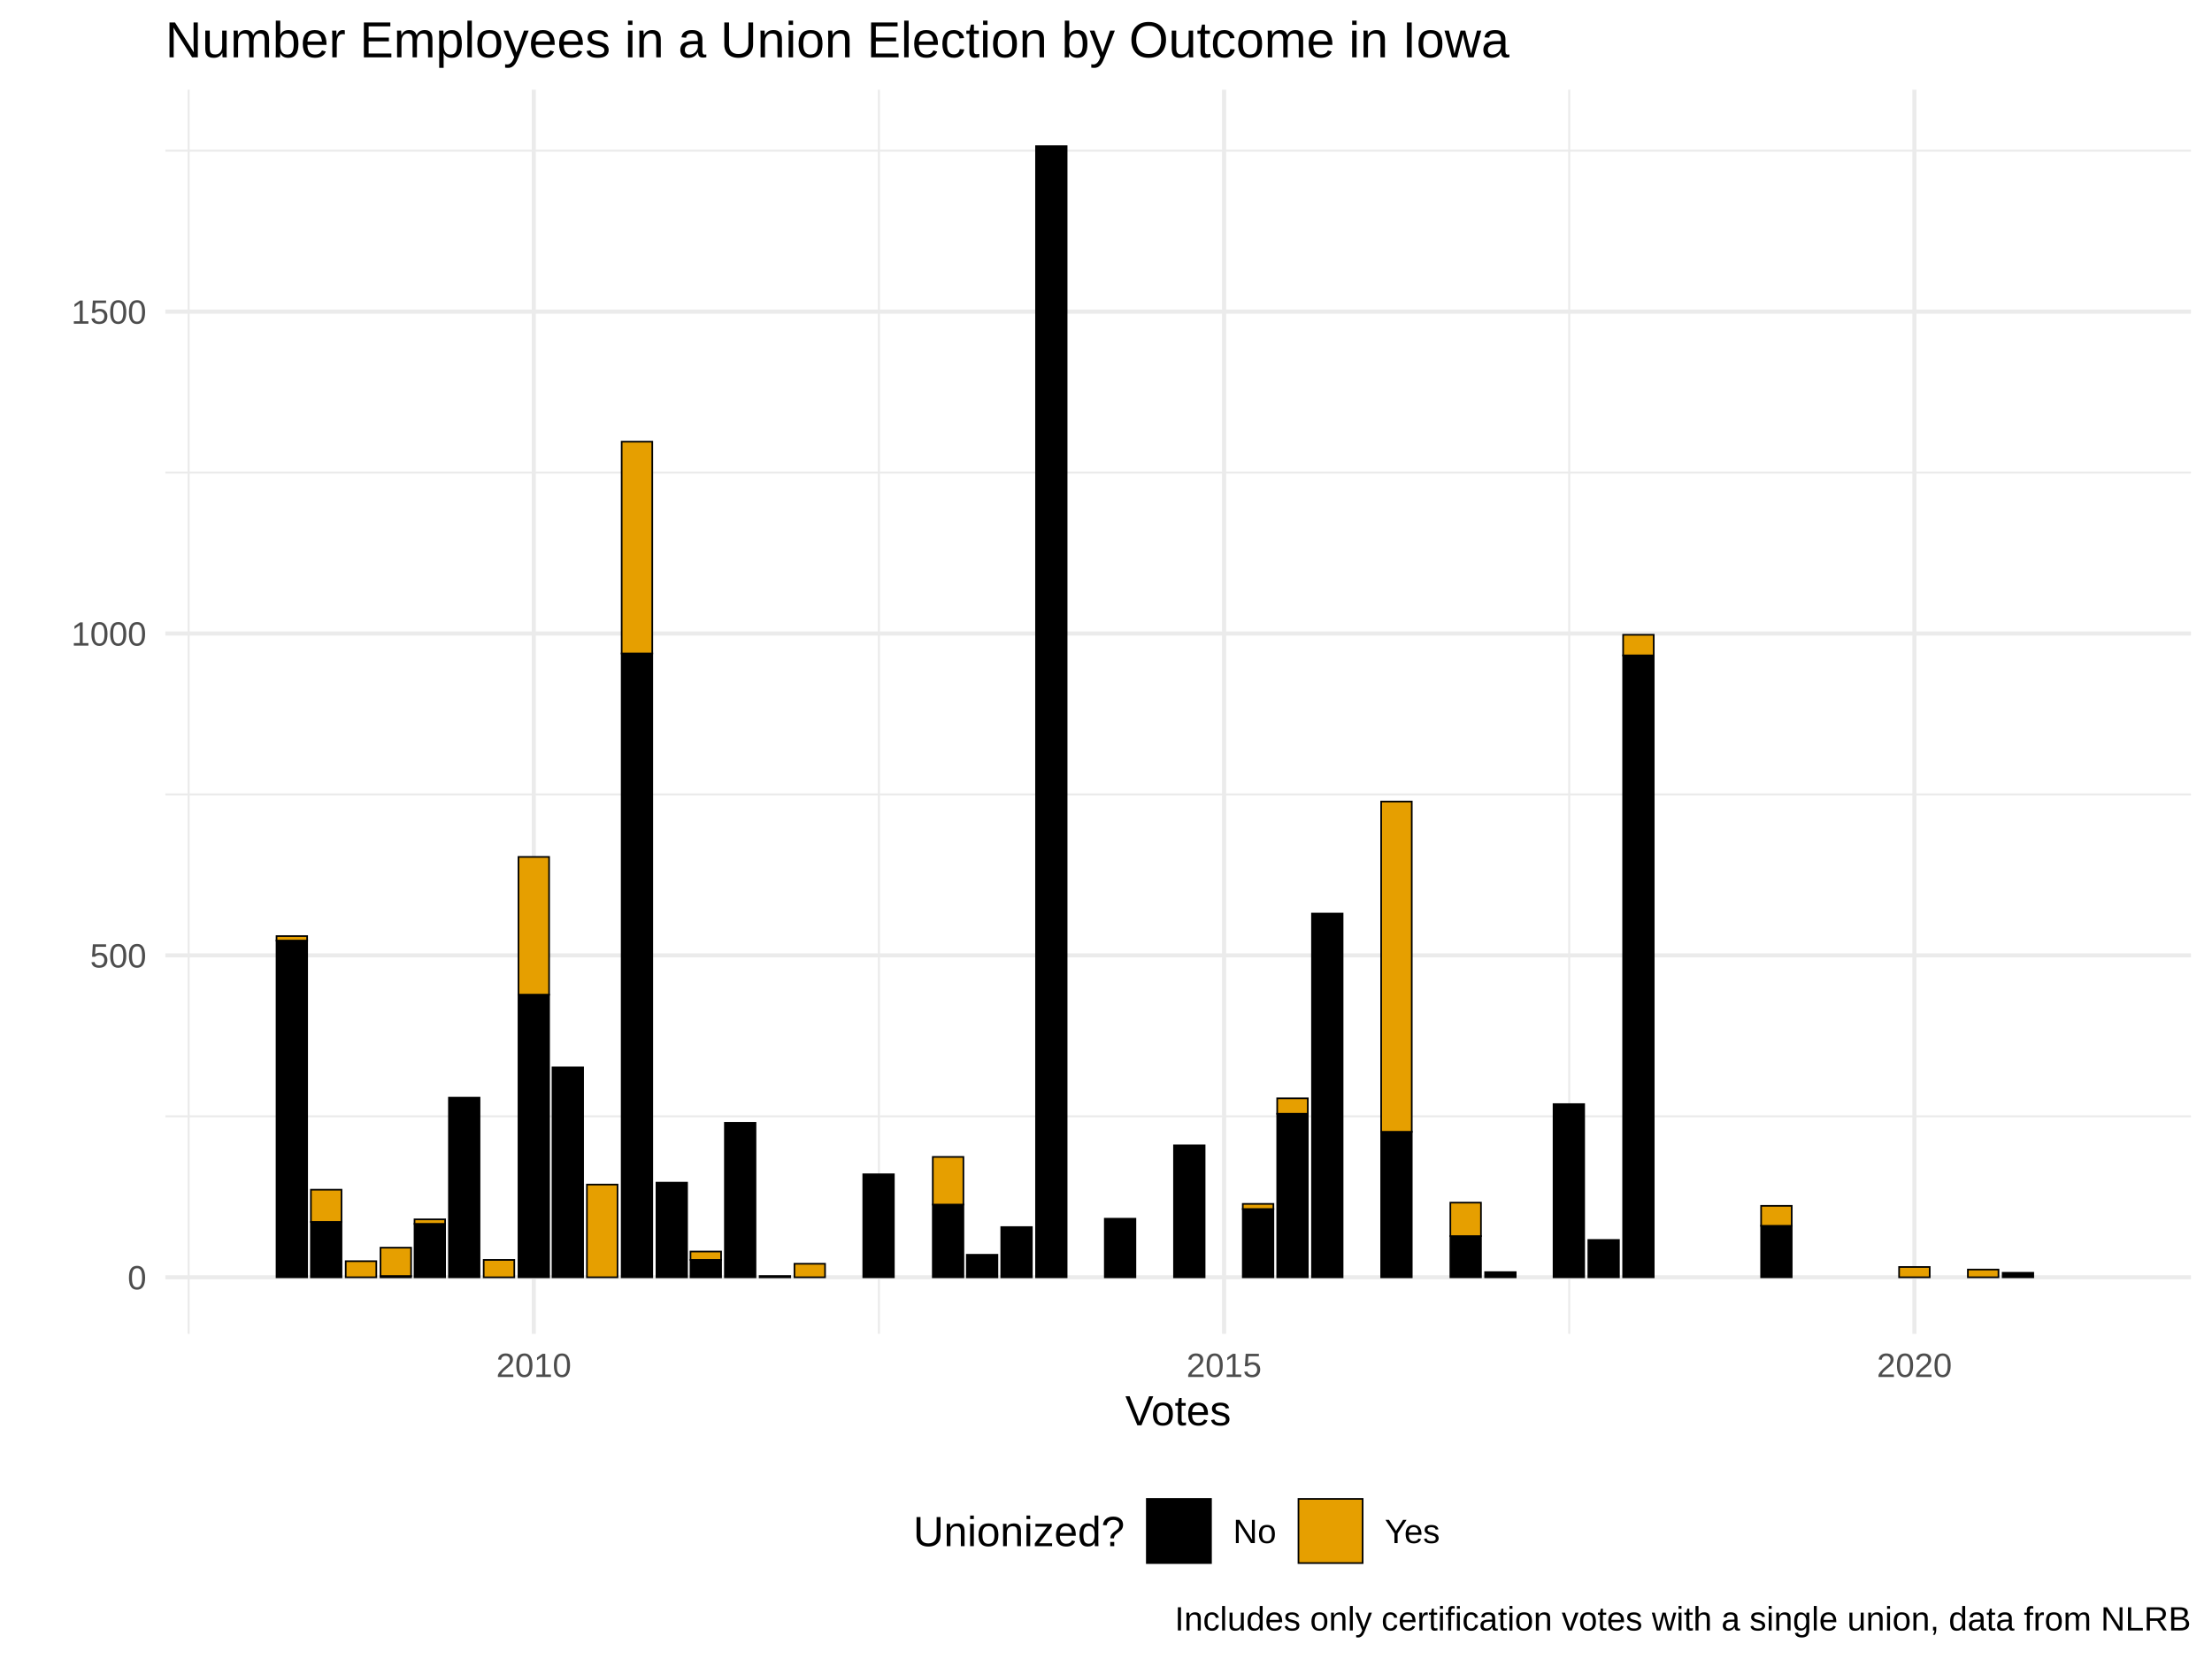
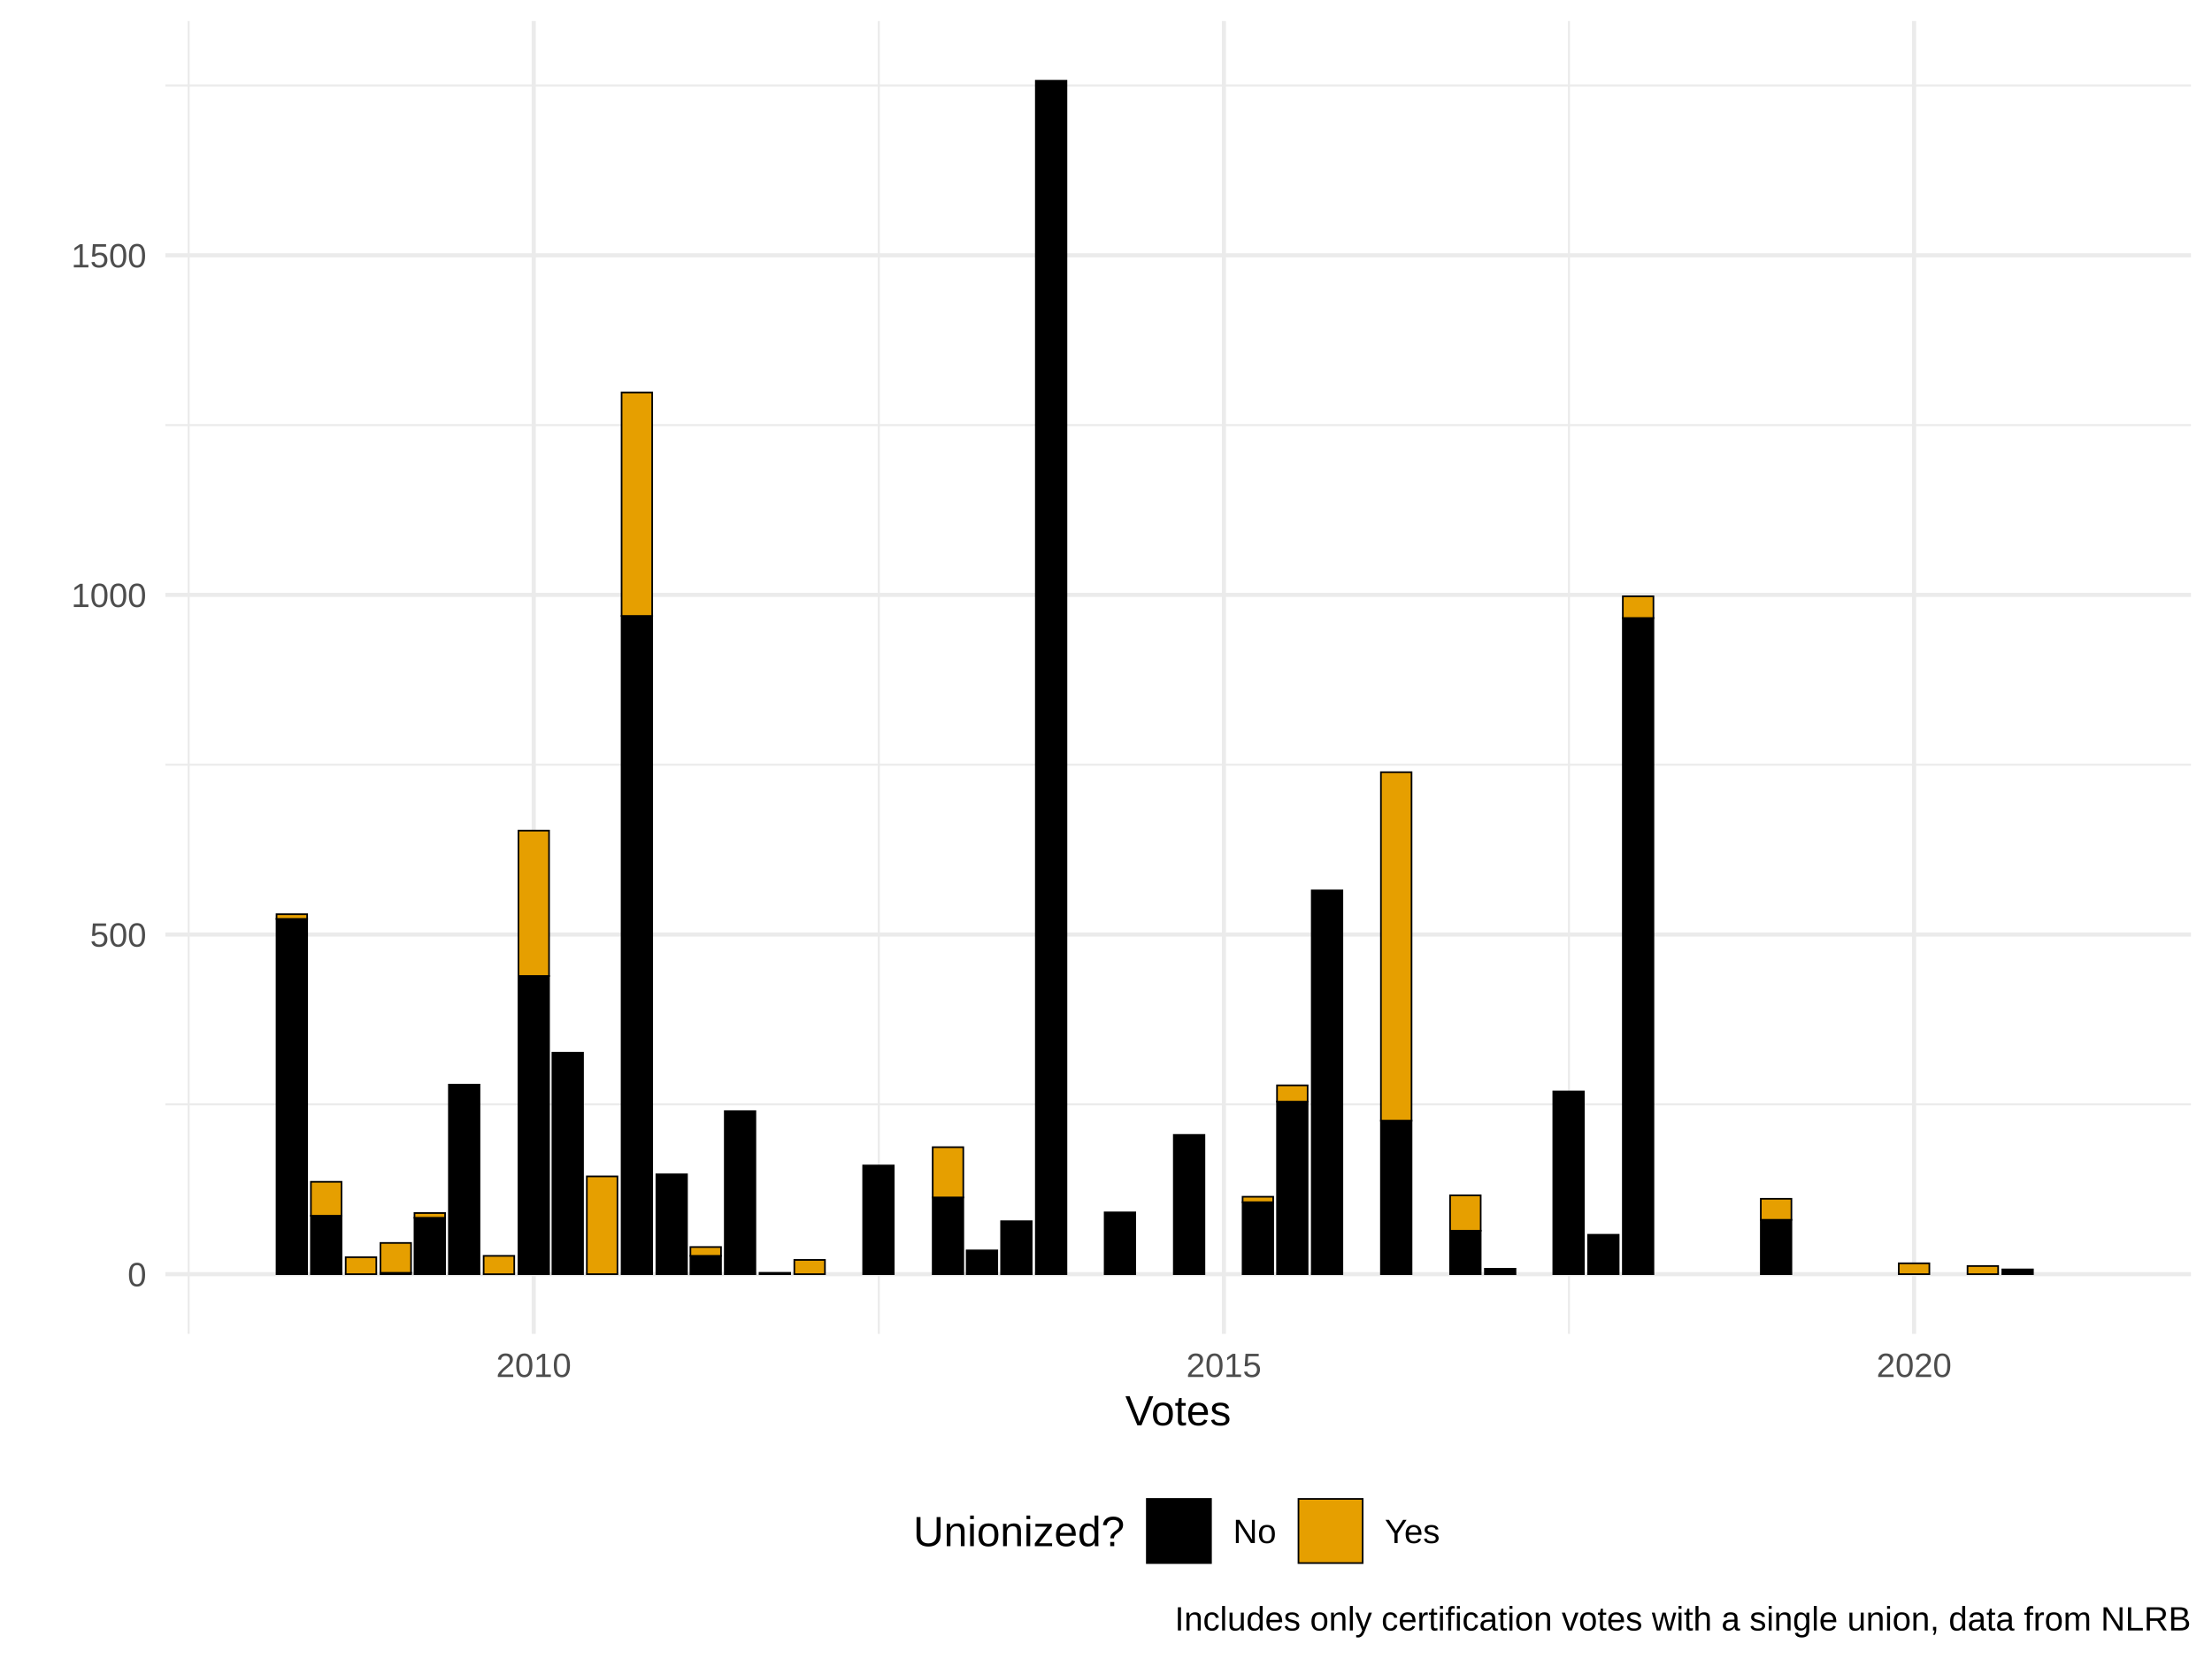
<svg xmlns="http://www.w3.org/2000/svg" class="svglite" width="576.00pt" height="432.00pt" viewBox="0 0 576.00 432.00">
  <defs>
    <style type="text/css">
    .svglite line, .svglite polyline, .svglite polygon, .svglite path, .svglite rect, .svglite circle {
      fill: none;
      stroke: #000000;
      stroke-linecap: round;
      stroke-linejoin: round;
      stroke-miterlimit: 10.00;
    }
  </style>
  </defs>
  <rect width="100%" height="100%" style="stroke: none; fill: #FFFFFF;" />
  <defs>
    <clipPath id="cpMC4wMHw1NzYuMDB8MC4wMHw0MzIuMDA=">
      <rect x="0.00" y="0.00" width="576.00" height="432.00" />
    </clipPath>
  </defs>
  <g clip-path="url(#cpMC4wMHw1NzYuMDB8MC4wMHw0MzIuMDA=)">
</g>
  <defs>
-     <clipPath id="cpNDMuMDZ8NTcwLjUyfDIzLjM0fDM0Ny4zMw==">
-       <rect x="43.06" y="23.34" width="527.46" height="323.99" />
+     <clipPath id="cpNDMuMDZ8NTcwLjUyfDUuNDh8MzQ3LjMz">
+       <rect x="43.06" y="5.48" width="527.46" height="341.85" />
    </clipPath>
  </defs>
-   <g clip-path="url(#cpNDMuMDZ8NTcwLjUyfDIzLjM0fDM0Ny4zMw==)">
-     <polyline points="43.06,290.69 570.52,290.69 " style="stroke-width: 0.53; stroke: #EBEBEB; stroke-linecap: butt;" />
-     <polyline points="43.06,206.87 570.52,206.87 " style="stroke-width: 0.53; stroke: #EBEBEB; stroke-linecap: butt;" />
-     <polyline points="43.06,123.06 570.52,123.06 " style="stroke-width: 0.53; stroke: #EBEBEB; stroke-linecap: butt;" />
-     <polyline points="43.06,39.24 570.52,39.24 " style="stroke-width: 0.53; stroke: #EBEBEB; stroke-linecap: butt;" />
-     <polyline points="49.12,347.33 49.12,23.34 " style="stroke-width: 0.53; stroke: #EBEBEB; stroke-linecap: butt;" />
-     <polyline points="228.87,347.33 228.87,23.34 " style="stroke-width: 0.53; stroke: #EBEBEB; stroke-linecap: butt;" />
-     <polyline points="408.63,347.33 408.63,23.34 " style="stroke-width: 0.53; stroke: #EBEBEB; stroke-linecap: butt;" />
-     <polyline points="43.06,332.60 570.52,332.60 " style="stroke-width: 1.07; stroke: #EBEBEB; stroke-linecap: butt;" />
-     <polyline points="43.06,248.78 570.52,248.78 " style="stroke-width: 1.07; stroke: #EBEBEB; stroke-linecap: butt;" />
-     <polyline points="43.06,164.97 570.52,164.97 " style="stroke-width: 1.07; stroke: #EBEBEB; stroke-linecap: butt;" />
-     <polyline points="43.06,81.15 570.52,81.15 " style="stroke-width: 1.07; stroke: #EBEBEB; stroke-linecap: butt;" />
-     <polyline points="139.00,347.33 139.00,23.34 " style="stroke-width: 1.07; stroke: #EBEBEB; stroke-linecap: butt;" />
-     <polyline points="318.75,347.33 318.75,23.34 " style="stroke-width: 1.07; stroke: #EBEBEB; stroke-linecap: butt;" />
-     <polyline points="498.51,347.33 498.51,23.34 " style="stroke-width: 1.07; stroke: #EBEBEB; stroke-linecap: butt;" />
-     <rect x="72.01" y="244.93" width="7.97" height="87.67" style="stroke-width: 0.43; stroke-linecap: square; stroke-linejoin: miter; fill: #000000;" />
-     <rect x="80.96" y="318.19" width="7.97" height="14.42" style="stroke-width: 0.43; stroke-linecap: square; stroke-linejoin: miter; fill: #000000;" />
-     <rect x="99.08" y="332.27" width="7.97" height="0.34" style="stroke-width: 0.43; stroke-linecap: square; stroke-linejoin: miter; fill: #000000;" />
-     <rect x="107.94" y="318.69" width="7.97" height="13.91" style="stroke-width: 0.43; stroke-linecap: square; stroke-linejoin: miter; fill: #000000;" />
-     <rect x="116.90" y="285.83" width="7.97" height="46.77" style="stroke-width: 0.43; stroke-linecap: square; stroke-linejoin: miter; fill: #000000;" />
-     <rect x="135.01" y="259.01" width="7.97" height="73.59" style="stroke-width: 0.43; stroke-linecap: square; stroke-linejoin: miter; fill: #000000;" />
-     <rect x="143.87" y="277.95" width="7.97" height="54.65" style="stroke-width: 0.43; stroke-linecap: square; stroke-linejoin: miter; fill: #000000;" />
-     <rect x="161.88" y="170.16" width="7.97" height="162.44" style="stroke-width: 0.43; stroke-linecap: square; stroke-linejoin: miter; fill: #000000;" />
-     <rect x="170.94" y="307.96" width="7.97" height="24.64" style="stroke-width: 0.43; stroke-linecap: square; stroke-linejoin: miter; fill: #000000;" />
-     <rect x="179.80" y="328.08" width="7.97" height="4.53" style="stroke-width: 0.43; stroke-linecap: square; stroke-linejoin: miter; fill: #000000;" />
-     <rect x="188.76" y="292.37" width="7.97" height="40.23" style="stroke-width: 0.43; stroke-linecap: square; stroke-linejoin: miter; fill: #000000;" />
-     <rect x="224.79" y="305.78" width="7.97" height="26.82" style="stroke-width: 0.43; stroke-linecap: square; stroke-linejoin: miter; fill: #000000;" />
-     <rect x="242.90" y="313.66" width="7.97" height="18.94" style="stroke-width: 0.43; stroke-linecap: square; stroke-linejoin: miter; fill: #000000;" />
-     <rect x="251.76" y="326.74" width="7.97" height="5.87" style="stroke-width: 0.43; stroke-linecap: square; stroke-linejoin: miter; fill: #000000;" />
-     <rect x="260.72" y="319.53" width="7.97" height="13.08" style="stroke-width: 0.43; stroke-linecap: square; stroke-linejoin: miter; fill: #000000;" />
-     <rect x="269.78" y="38.06" width="7.97" height="294.54" style="stroke-width: 0.43; stroke-linecap: square; stroke-linejoin: miter; fill: #000000;" />
-     <rect x="287.69" y="317.35" width="7.97" height="15.26" style="stroke-width: 0.43; stroke-linecap: square; stroke-linejoin: miter; fill: #000000;" />
-     <rect x="305.71" y="298.24" width="7.97" height="34.37" style="stroke-width: 0.43; stroke-linecap: square; stroke-linejoin: miter; fill: #000000;" />
-     <rect x="323.62" y="314.83" width="7.97" height="17.77" style="stroke-width: 0.43; stroke-linecap: square; stroke-linejoin: miter; fill: #000000;" />
-     <rect x="332.58" y="290.02" width="7.97" height="42.58" style="stroke-width: 0.43; stroke-linecap: square; stroke-linejoin: miter; fill: #000000;" />
-     <rect x="341.64" y="237.89" width="7.97" height="94.72" style="stroke-width: 0.43; stroke-linecap: square; stroke-linejoin: miter; fill: #000000;" />
-     <rect x="359.65" y="294.72" width="7.97" height="37.89" style="stroke-width: 0.43; stroke-linecap: square; stroke-linejoin: miter; fill: #000000;" />
-     <rect x="377.67" y="321.87" width="7.97" height="10.73" style="stroke-width: 0.43; stroke-linecap: square; stroke-linejoin: miter; fill: #000000;" />
-     <rect x="386.72" y="331.26" width="7.97" height="1.34" style="stroke-width: 0.43; stroke-linecap: square; stroke-linejoin: miter; fill: #000000;" />
-     <rect x="404.54" y="287.51" width="7.97" height="45.09" style="stroke-width: 0.43; stroke-linecap: square; stroke-linejoin: miter; fill: #000000;" />
-     <rect x="413.60" y="322.88" width="7.97" height="9.72" style="stroke-width: 0.43; stroke-linecap: square; stroke-linejoin: miter; fill: #000000;" />
-     <rect x="422.66" y="170.66" width="7.97" height="161.94" style="stroke-width: 0.43; stroke-linecap: square; stroke-linejoin: miter; fill: #000000;" />
-     <rect x="458.59" y="319.19" width="7.97" height="13.41" style="stroke-width: 0.43; stroke-linecap: square; stroke-linejoin: miter; fill: #000000;" />
-     <rect x="521.49" y="331.43" width="7.97" height="1.17" style="stroke-width: 0.43; stroke-linecap: square; stroke-linejoin: miter; fill: #000000;" />
-     <rect x="72.01" y="243.76" width="7.97" height="1.17" style="stroke-width: 0.43; stroke-linecap: square; stroke-linejoin: miter; fill: #E69F00;" />
-     <rect x="80.96" y="309.80" width="7.97" height="8.38" style="stroke-width: 0.43; stroke-linecap: square; stroke-linejoin: miter; fill: #E69F00;" />
-     <rect x="90.02" y="328.41" width="7.97" height="4.19" style="stroke-width: 0.43; stroke-linecap: square; stroke-linejoin: miter; fill: #E69F00;" />
-     <rect x="99.08" y="324.89" width="7.97" height="7.38" style="stroke-width: 0.43; stroke-linecap: square; stroke-linejoin: miter; fill: #E69F00;" />
-     <rect x="107.94" y="317.52" width="7.97" height="1.17" style="stroke-width: 0.43; stroke-linecap: square; stroke-linejoin: miter; fill: #E69F00;" />
-     <rect x="125.95" y="328.08" width="7.97" height="4.53" style="stroke-width: 0.43; stroke-linecap: square; stroke-linejoin: miter; fill: #E69F00;" />
-     <rect x="135.01" y="223.14" width="7.97" height="35.87" style="stroke-width: 0.43; stroke-linecap: square; stroke-linejoin: miter; fill: #E69F00;" />
-     <rect x="152.83" y="308.46" width="7.97" height="24.14" style="stroke-width: 0.43; stroke-linecap: square; stroke-linejoin: miter; fill: #E69F00;" />
-     <rect x="161.88" y="115.01" width="7.97" height="55.15" style="stroke-width: 0.43; stroke-linecap: square; stroke-linejoin: miter; fill: #E69F00;" />
-     <rect x="179.80" y="325.90" width="7.97" height="2.18" style="stroke-width: 0.43; stroke-linecap: square; stroke-linejoin: miter; fill: #E69F00;" />
-     <rect x="197.81" y="332.27" width="7.97" height="0.34" style="stroke-width: 0.43; stroke-linecap: square; stroke-linejoin: miter; fill: #E69F00;" />
-     <rect x="206.87" y="329.08" width="7.97" height="3.52" style="stroke-width: 0.43; stroke-linecap: square; stroke-linejoin: miter; fill: #E69F00;" />
-     <rect x="242.90" y="301.26" width="7.97" height="12.41" style="stroke-width: 0.43; stroke-linecap: square; stroke-linejoin: miter; fill: #E69F00;" />
-     <rect x="323.62" y="313.49" width="7.97" height="1.34" style="stroke-width: 0.43; stroke-linecap: square; stroke-linejoin: miter; fill: #E69F00;" />
-     <rect x="332.58" y="286.00" width="7.97" height="4.02" style="stroke-width: 0.43; stroke-linecap: square; stroke-linejoin: miter; fill: #E69F00;" />
-     <rect x="359.65" y="208.72" width="7.97" height="86.00" style="stroke-width: 0.43; stroke-linecap: square; stroke-linejoin: miter; fill: #E69F00;" />
-     <rect x="377.67" y="313.16" width="7.97" height="8.72" style="stroke-width: 0.43; stroke-linecap: square; stroke-linejoin: miter; fill: #E69F00;" />
-     <rect x="422.66" y="165.30" width="7.97" height="5.36" style="stroke-width: 0.43; stroke-linecap: square; stroke-linejoin: miter; fill: #E69F00;" />
-     <rect x="458.59" y="314.00" width="7.97" height="5.20" style="stroke-width: 0.43; stroke-linecap: square; stroke-linejoin: miter; fill: #E69F00;" />
-     <rect x="494.52" y="329.92" width="7.97" height="2.68" style="stroke-width: 0.43; stroke-linecap: square; stroke-linejoin: miter; fill: #E69F00;" />
-     <rect x="512.43" y="330.59" width="7.97" height="2.01" style="stroke-width: 0.43; stroke-linecap: square; stroke-linejoin: miter; fill: #E69F00;" />
+   <g clip-path="url(#cpNDMuMDZ8NTcwLjUyfDUuNDh8MzQ3LjMz)">
+     <polyline points="43.06,287.57 570.52,287.57 " style="stroke-width: 0.53; stroke: #EBEBEB; stroke-linecap: butt;" />
+     <polyline points="43.06,199.13 570.52,199.13 " style="stroke-width: 0.53; stroke: #EBEBEB; stroke-linecap: butt;" />
+     <polyline points="43.06,110.69 570.52,110.69 " style="stroke-width: 0.53; stroke: #EBEBEB; stroke-linecap: butt;" />
+     <polyline points="43.06,22.26 570.52,22.26 " style="stroke-width: 0.53; stroke: #EBEBEB; stroke-linecap: butt;" />
+     <polyline points="49.12,347.33 49.12,5.48 " style="stroke-width: 0.53; stroke: #EBEBEB; stroke-linecap: butt;" />
+     <polyline points="228.84,347.33 228.84,5.48 " style="stroke-width: 0.53; stroke: #EBEBEB; stroke-linecap: butt;" />
+     <polyline points="408.56,347.33 408.56,5.48 " style="stroke-width: 0.53; stroke: #EBEBEB; stroke-linecap: butt;" />
+     <polyline points="43.06,331.79 570.52,331.79 " style="stroke-width: 1.07; stroke: #EBEBEB; stroke-linecap: butt;" />
+     <polyline points="43.06,243.35 570.52,243.35 " style="stroke-width: 1.07; stroke: #EBEBEB; stroke-linecap: butt;" />
+     <polyline points="43.06,154.91 570.52,154.91 " style="stroke-width: 1.07; stroke: #EBEBEB; stroke-linecap: butt;" />
+     <polyline points="43.06,66.48 570.52,66.48 " style="stroke-width: 1.07; stroke: #EBEBEB; stroke-linecap: butt;" />
+     <polyline points="138.98,347.33 138.98,5.48 " style="stroke-width: 1.07; stroke: #EBEBEB; stroke-linecap: butt;" />
+     <polyline points="318.70,347.33 318.70,5.48 " style="stroke-width: 1.07; stroke: #EBEBEB; stroke-linecap: butt;" />
+     <polyline points="498.42,347.33 498.42,5.48 " style="stroke-width: 1.07; stroke: #EBEBEB; stroke-linecap: butt;" />
+     <rect x="72.01" y="239.28" width="7.97" height="92.51" style="stroke-width: 0.43; stroke-linecap: square; stroke-linejoin: miter; fill: #000000;" />
+     <rect x="80.96" y="316.58" width="7.97" height="15.21" style="stroke-width: 0.43; stroke-linecap: square; stroke-linejoin: miter; fill: #000000;" />
+     <rect x="99.07" y="331.44" width="7.97" height="0.35" style="stroke-width: 0.43; stroke-linecap: square; stroke-linejoin: miter; fill: #000000;" />
+     <rect x="107.93" y="317.11" width="7.97" height="14.68" style="stroke-width: 0.43; stroke-linecap: square; stroke-linejoin: miter; fill: #000000;" />
+     <rect x="116.89" y="282.44" width="7.97" height="49.35" style="stroke-width: 0.43; stroke-linecap: square; stroke-linejoin: miter; fill: #000000;" />
+     <rect x="135.00" y="254.14" width="7.97" height="77.65" style="stroke-width: 0.43; stroke-linecap: square; stroke-linejoin: miter; fill: #000000;" />
+     <rect x="143.85" y="274.13" width="7.97" height="57.66" style="stroke-width: 0.43; stroke-linecap: square; stroke-linejoin: miter; fill: #000000;" />
+     <rect x="161.86" y="160.40" width="7.97" height="171.39" style="stroke-width: 0.43; stroke-linecap: square; stroke-linejoin: miter; fill: #000000;" />
+     <rect x="170.92" y="305.79" width="7.97" height="26.00" style="stroke-width: 0.43; stroke-linecap: square; stroke-linejoin: miter; fill: #000000;" />
+     <rect x="179.78" y="327.02" width="7.97" height="4.78" style="stroke-width: 0.43; stroke-linecap: square; stroke-linejoin: miter; fill: #000000;" />
+     <rect x="188.73" y="289.34" width="7.97" height="42.45" style="stroke-width: 0.43; stroke-linecap: square; stroke-linejoin: miter; fill: #000000;" />
+     <rect x="224.76" y="303.49" width="7.97" height="28.30" style="stroke-width: 0.43; stroke-linecap: square; stroke-linejoin: miter; fill: #000000;" />
+     <rect x="242.87" y="311.80" width="7.97" height="19.99" style="stroke-width: 0.43; stroke-linecap: square; stroke-linejoin: miter; fill: #000000;" />
+     <rect x="251.72" y="325.60" width="7.97" height="6.19" style="stroke-width: 0.43; stroke-linecap: square; stroke-linejoin: miter; fill: #000000;" />
+     <rect x="260.68" y="318.00" width="7.97" height="13.80" style="stroke-width: 0.43; stroke-linecap: square; stroke-linejoin: miter; fill: #000000;" />
+     <rect x="269.73" y="21.02" width="7.97" height="310.77" style="stroke-width: 0.43; stroke-linecap: square; stroke-linejoin: miter; fill: #000000;" />
+     <rect x="287.65" y="315.70" width="7.97" height="16.10" style="stroke-width: 0.43; stroke-linecap: square; stroke-linejoin: miter; fill: #000000;" />
+     <rect x="305.66" y="295.53" width="7.97" height="36.26" style="stroke-width: 0.43; stroke-linecap: square; stroke-linejoin: miter; fill: #000000;" />
+     <rect x="323.57" y="313.04" width="7.97" height="18.75" style="stroke-width: 0.43; stroke-linecap: square; stroke-linejoin: miter; fill: #000000;" />
+     <rect x="332.53" y="286.86" width="7.97" height="44.93" style="stroke-width: 0.43; stroke-linecap: square; stroke-linejoin: miter; fill: #000000;" />
+     <rect x="341.58" y="231.86" width="7.97" height="99.94" style="stroke-width: 0.43; stroke-linecap: square; stroke-linejoin: miter; fill: #000000;" />
+     <rect x="359.59" y="291.82" width="7.97" height="39.97" style="stroke-width: 0.43; stroke-linecap: square; stroke-linejoin: miter; fill: #000000;" />
+     <rect x="377.60" y="320.47" width="7.97" height="11.32" style="stroke-width: 0.43; stroke-linecap: square; stroke-linejoin: miter; fill: #000000;" />
+     <rect x="386.66" y="330.38" width="7.97" height="1.42" style="stroke-width: 0.43; stroke-linecap: square; stroke-linejoin: miter; fill: #000000;" />
+     <rect x="404.47" y="284.21" width="7.97" height="47.58" style="stroke-width: 0.43; stroke-linecap: square; stroke-linejoin: miter; fill: #000000;" />
+     <rect x="413.53" y="321.53" width="7.97" height="10.26" style="stroke-width: 0.43; stroke-linecap: square; stroke-linejoin: miter; fill: #000000;" />
+     <rect x="422.58" y="160.93" width="7.97" height="170.86" style="stroke-width: 0.43; stroke-linecap: square; stroke-linejoin: miter; fill: #000000;" />
+     <rect x="458.51" y="317.64" width="7.97" height="14.15" style="stroke-width: 0.43; stroke-linecap: square; stroke-linejoin: miter; fill: #000000;" />
+     <rect x="521.40" y="330.55" width="7.97" height="1.24" style="stroke-width: 0.43; stroke-linecap: square; stroke-linejoin: miter; fill: #000000;" />
+     <rect x="72.01" y="238.05" width="7.97" height="1.24" style="stroke-width: 0.43; stroke-linecap: square; stroke-linejoin: miter; fill: #E69F00;" />
+     <rect x="80.96" y="307.74" width="7.97" height="8.84" style="stroke-width: 0.43; stroke-linecap: square; stroke-linejoin: miter; fill: #E69F00;" />
+     <rect x="90.02" y="327.37" width="7.97" height="4.42" style="stroke-width: 0.43; stroke-linecap: square; stroke-linejoin: miter; fill: #E69F00;" />
+     <rect x="99.07" y="323.66" width="7.97" height="7.78" style="stroke-width: 0.43; stroke-linecap: square; stroke-linejoin: miter; fill: #E69F00;" />
+     <rect x="107.93" y="315.87" width="7.97" height="1.24" style="stroke-width: 0.43; stroke-linecap: square; stroke-linejoin: miter; fill: #E69F00;" />
+     <rect x="125.94" y="327.02" width="7.97" height="4.78" style="stroke-width: 0.43; stroke-linecap: square; stroke-linejoin: miter; fill: #E69F00;" />
+     <rect x="135.00" y="216.29" width="7.97" height="37.85" style="stroke-width: 0.43; stroke-linecap: square; stroke-linejoin: miter; fill: #E69F00;" />
+     <rect x="152.81" y="306.32" width="7.97" height="25.47" style="stroke-width: 0.43; stroke-linecap: square; stroke-linejoin: miter; fill: #E69F00;" />
+     <rect x="161.86" y="102.20" width="7.97" height="58.19" style="stroke-width: 0.43; stroke-linecap: square; stroke-linejoin: miter; fill: #E69F00;" />
+     <rect x="179.78" y="324.72" width="7.97" height="2.30" style="stroke-width: 0.43; stroke-linecap: square; stroke-linejoin: miter; fill: #E69F00;" />
+     <rect x="197.79" y="331.44" width="7.97" height="0.35" style="stroke-width: 0.43; stroke-linecap: square; stroke-linejoin: miter; fill: #E69F00;" />
+     <rect x="206.84" y="328.08" width="7.97" height="3.71" style="stroke-width: 0.43; stroke-linecap: square; stroke-linejoin: miter; fill: #E69F00;" />
+     <rect x="242.87" y="298.72" width="7.97" height="13.09" style="stroke-width: 0.43; stroke-linecap: square; stroke-linejoin: miter; fill: #E69F00;" />
+     <rect x="323.57" y="311.63" width="7.97" height="1.42" style="stroke-width: 0.43; stroke-linecap: square; stroke-linejoin: miter; fill: #E69F00;" />
+     <rect x="332.53" y="282.62" width="7.97" height="4.25" style="stroke-width: 0.43; stroke-linecap: square; stroke-linejoin: miter; fill: #E69F00;" />
+     <rect x="359.59" y="201.08" width="7.97" height="90.74" style="stroke-width: 0.43; stroke-linecap: square; stroke-linejoin: miter; fill: #E69F00;" />
+     <rect x="377.60" y="311.27" width="7.97" height="9.20" style="stroke-width: 0.43; stroke-linecap: square; stroke-linejoin: miter; fill: #E69F00;" />
+     <rect x="422.58" y="155.27" width="7.97" height="5.66" style="stroke-width: 0.43; stroke-linecap: square; stroke-linejoin: miter; fill: #E69F00;" />
+     <rect x="458.51" y="312.16" width="7.97" height="5.48" style="stroke-width: 0.43; stroke-linecap: square; stroke-linejoin: miter; fill: #E69F00;" />
+     <rect x="494.43" y="328.96" width="7.97" height="2.83" style="stroke-width: 0.43; stroke-linecap: square; stroke-linejoin: miter; fill: #E69F00;" />
+     <rect x="512.34" y="329.67" width="7.97" height="2.12" style="stroke-width: 0.43; stroke-linecap: square; stroke-linejoin: miter; fill: #E69F00;" />
  </g>
  <g clip-path="url(#cpMC4wMHw1NzYuMDB8MC4wMHw0MzIuMDA=)">
-     <text x="38.13" y="335.76" text-anchor="end" style="font-size: 8.80px; fill: #4D4D4D; font-family: Arial;" textLength="4.90px" lengthAdjust="spacingAndGlyphs">0</text>
-     <text x="38.13" y="251.94" text-anchor="end" style="font-size: 8.80px; fill: #4D4D4D; font-family: Arial;" textLength="14.69px" lengthAdjust="spacingAndGlyphs">500</text>
-     <text x="38.13" y="168.12" text-anchor="end" style="font-size: 8.80px; fill: #4D4D4D; font-family: Arial;" textLength="19.58px" lengthAdjust="spacingAndGlyphs">1000</text>
-     <text x="38.13" y="84.30" text-anchor="end" style="font-size: 8.80px; fill: #4D4D4D; font-family: Arial;" textLength="19.58px" lengthAdjust="spacingAndGlyphs">1500</text>
-     <text x="139.00" y="358.57" text-anchor="middle" style="font-size: 8.80px; fill: #4D4D4D; font-family: Arial;" textLength="19.58px" lengthAdjust="spacingAndGlyphs">2010</text>
-     <text x="318.75" y="358.57" text-anchor="middle" style="font-size: 8.80px; fill: #4D4D4D; font-family: Arial;" textLength="19.58px" lengthAdjust="spacingAndGlyphs">2015</text>
-     <text x="498.51" y="358.57" text-anchor="middle" style="font-size: 8.80px; fill: #4D4D4D; font-family: Arial;" textLength="19.58px" lengthAdjust="spacingAndGlyphs">2020</text>
+     <text x="38.13" y="334.95" text-anchor="end" style="font-size: 8.80px; fill: #4D4D4D; font-family: Arial;" textLength="4.90px" lengthAdjust="spacingAndGlyphs">0</text>
+     <text x="38.13" y="246.51" text-anchor="end" style="font-size: 8.80px; fill: #4D4D4D; font-family: Arial;" textLength="14.69px" lengthAdjust="spacingAndGlyphs">500</text>
+     <text x="38.13" y="158.07" text-anchor="end" style="font-size: 8.80px; fill: #4D4D4D; font-family: Arial;" textLength="19.58px" lengthAdjust="spacingAndGlyphs">1000</text>
+     <text x="38.13" y="69.63" text-anchor="end" style="font-size: 8.80px; fill: #4D4D4D; font-family: Arial;" textLength="19.58px" lengthAdjust="spacingAndGlyphs">1500</text>
+     <text x="138.98" y="358.57" text-anchor="middle" style="font-size: 8.80px; fill: #4D4D4D; font-family: Arial;" textLength="19.58px" lengthAdjust="spacingAndGlyphs">2010</text>
+     <text x="318.70" y="358.57" text-anchor="middle" style="font-size: 8.80px; fill: #4D4D4D; font-family: Arial;" textLength="19.58px" lengthAdjust="spacingAndGlyphs">2015</text>
+     <text x="498.42" y="358.57" text-anchor="middle" style="font-size: 8.80px; fill: #4D4D4D; font-family: Arial;" textLength="19.58px" lengthAdjust="spacingAndGlyphs">2020</text>
    <text x="306.79" y="371.15" text-anchor="middle" style="font-size: 11.00px; font-family: Arial;" textLength="28.13px" lengthAdjust="spacingAndGlyphs">Votes</text>
    <text x="237.82" y="402.61" style="font-size: 11.00px; font-family: Arial;" textLength="55.04px" lengthAdjust="spacingAndGlyphs">Unionized?</text>
    <rect x="298.63" y="390.31" width="16.71" height="16.71" style="stroke-width: 0.43; stroke-linecap: square; stroke-linejoin: miter; fill: #000000;" />
    <rect x="338.12" y="390.31" width="16.71" height="16.71" style="stroke-width: 0.43; stroke-linecap: square; stroke-linejoin: miter; fill: #E69F00;" />
    <text x="321.11" y="401.82" style="font-size: 8.80px; font-family: Arial;" textLength="11.25px" lengthAdjust="spacingAndGlyphs">No</text>
    <text x="360.59" y="401.82" style="font-size: 8.80px; font-family: Arial;" textLength="15.16px" lengthAdjust="spacingAndGlyphs">Yes</text>
-     <text x="43.06" y="14.94" style="font-size: 13.20px; font-family: Arial;" textLength="349.73px" lengthAdjust="spacingAndGlyphs">Number Employees in a Union Election by Outcome in Iowa</text>
    <text x="570.52" y="424.57" text-anchor="end" style="font-size: 8.80px; font-family: Arial;" textLength="264.54px" lengthAdjust="spacingAndGlyphs">Includes only certification votes with a single union, data from NLRB</text>
  </g>
</svg>
